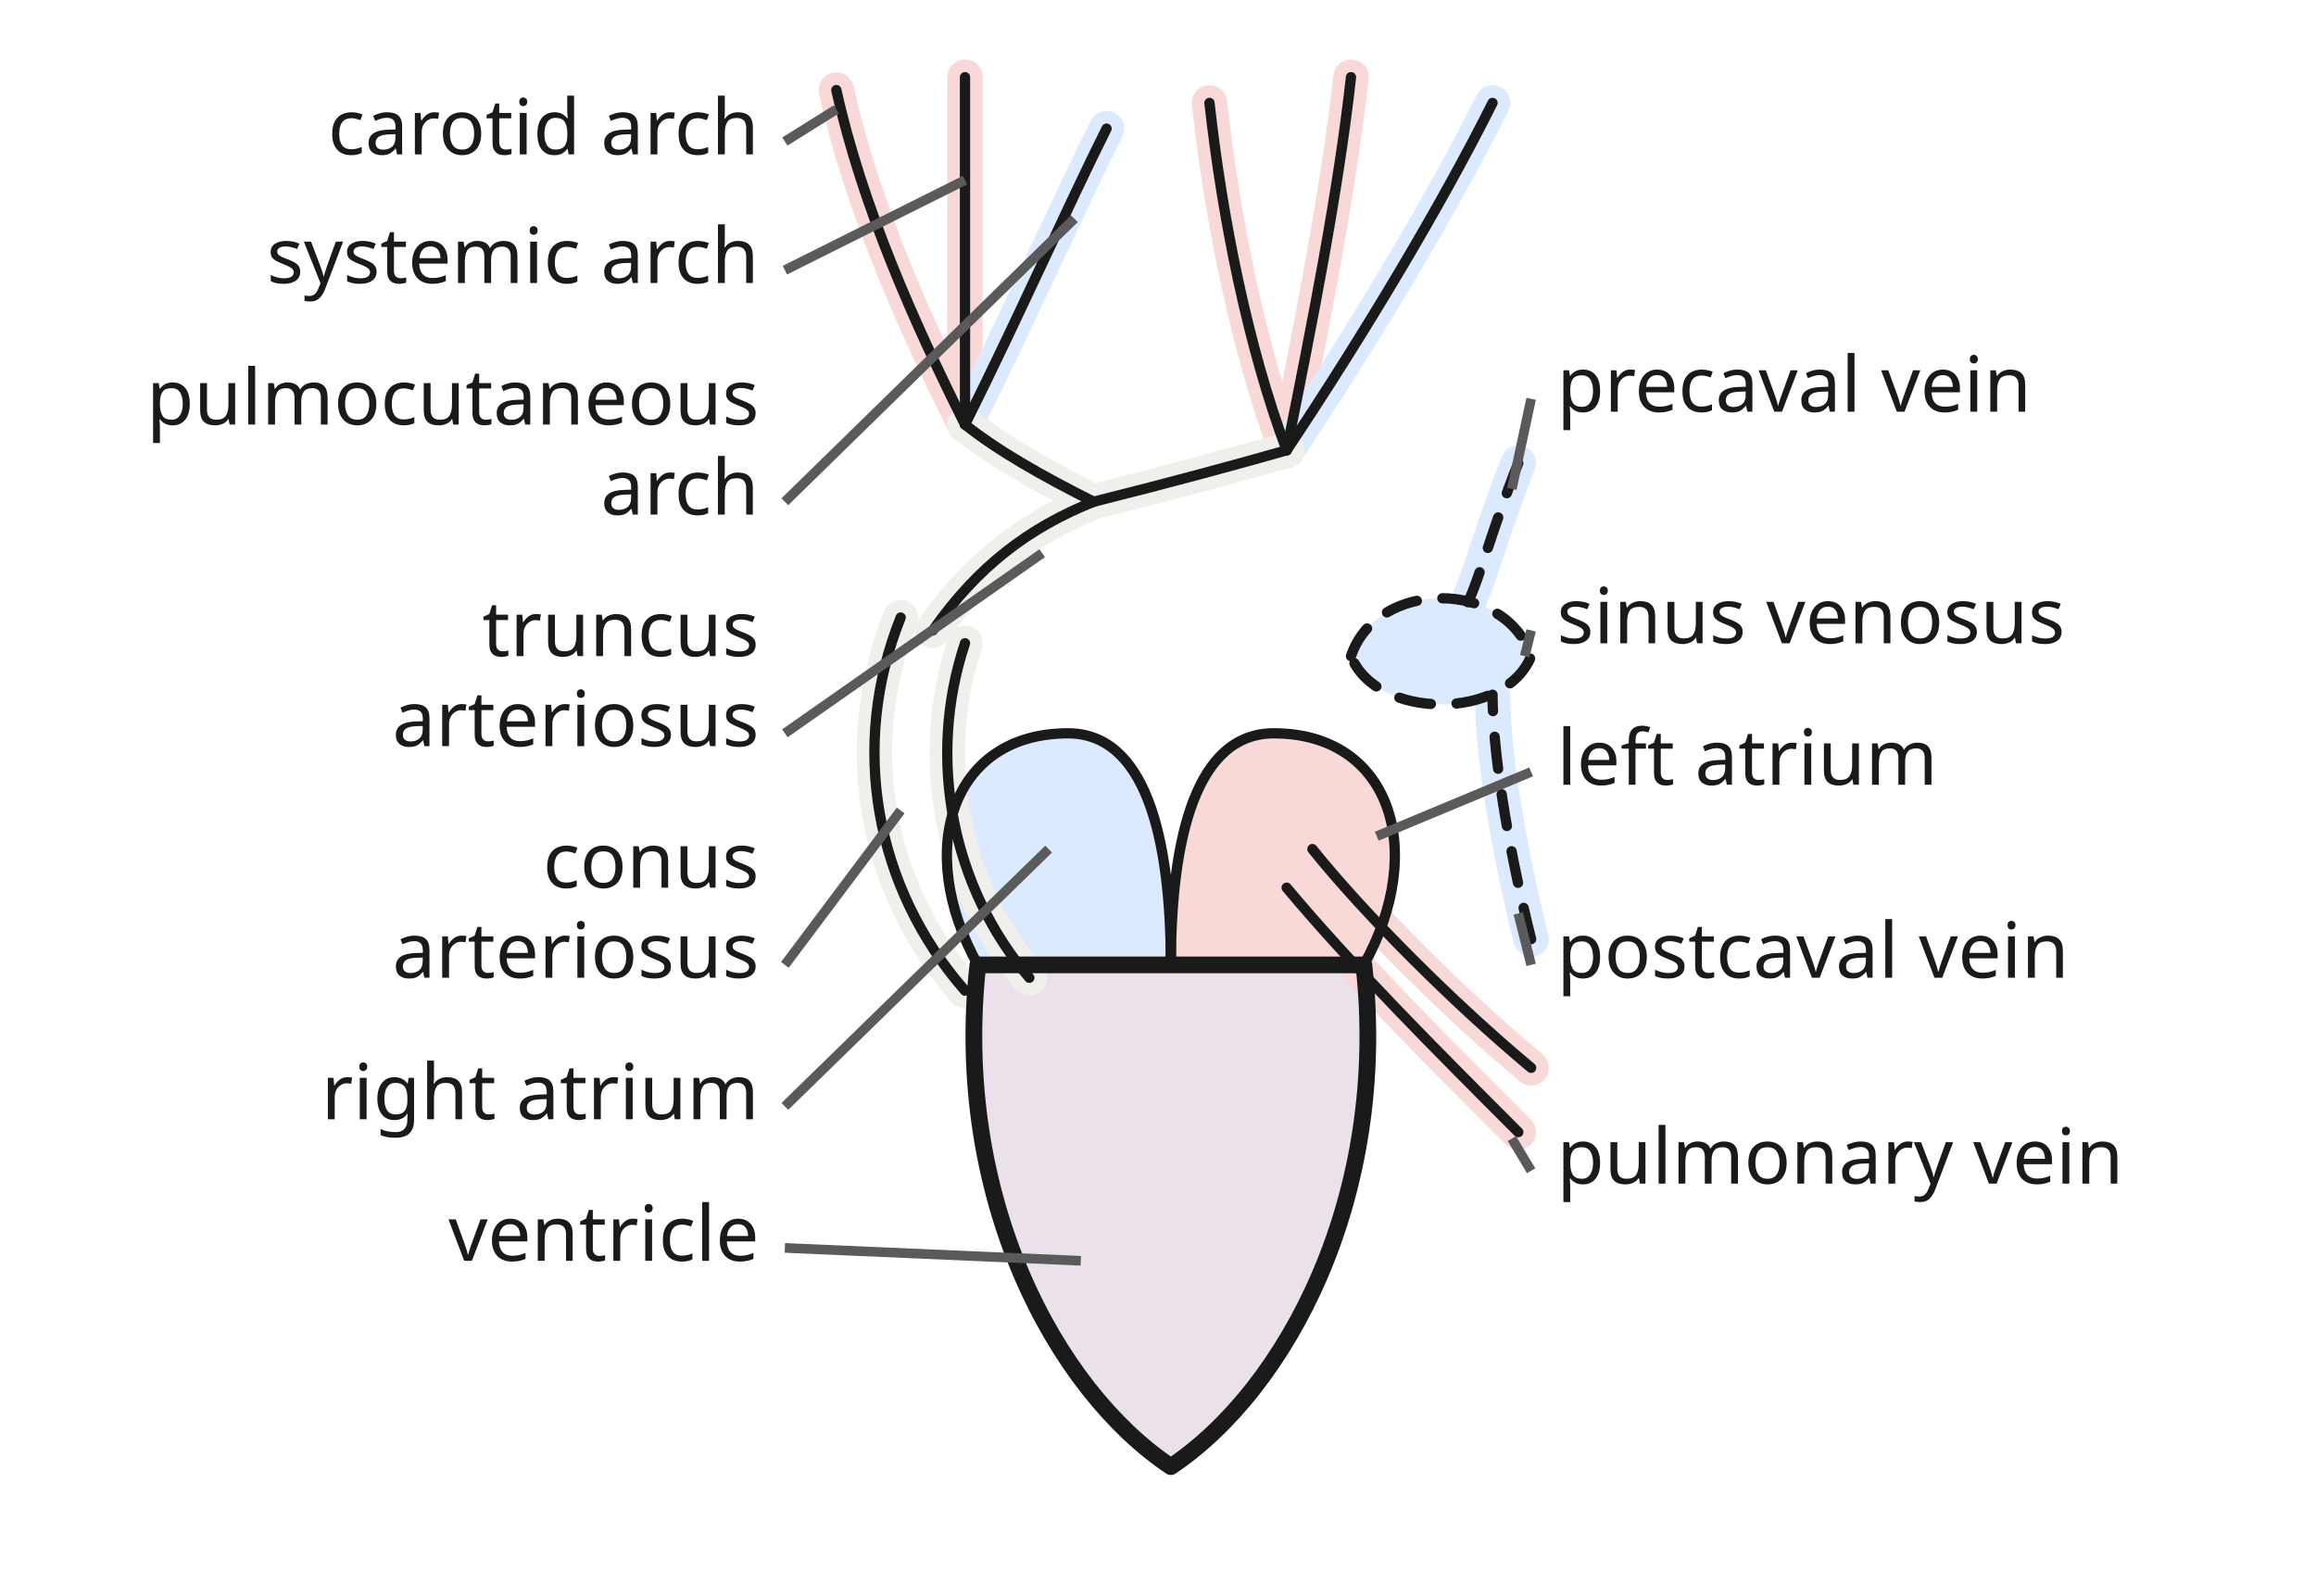
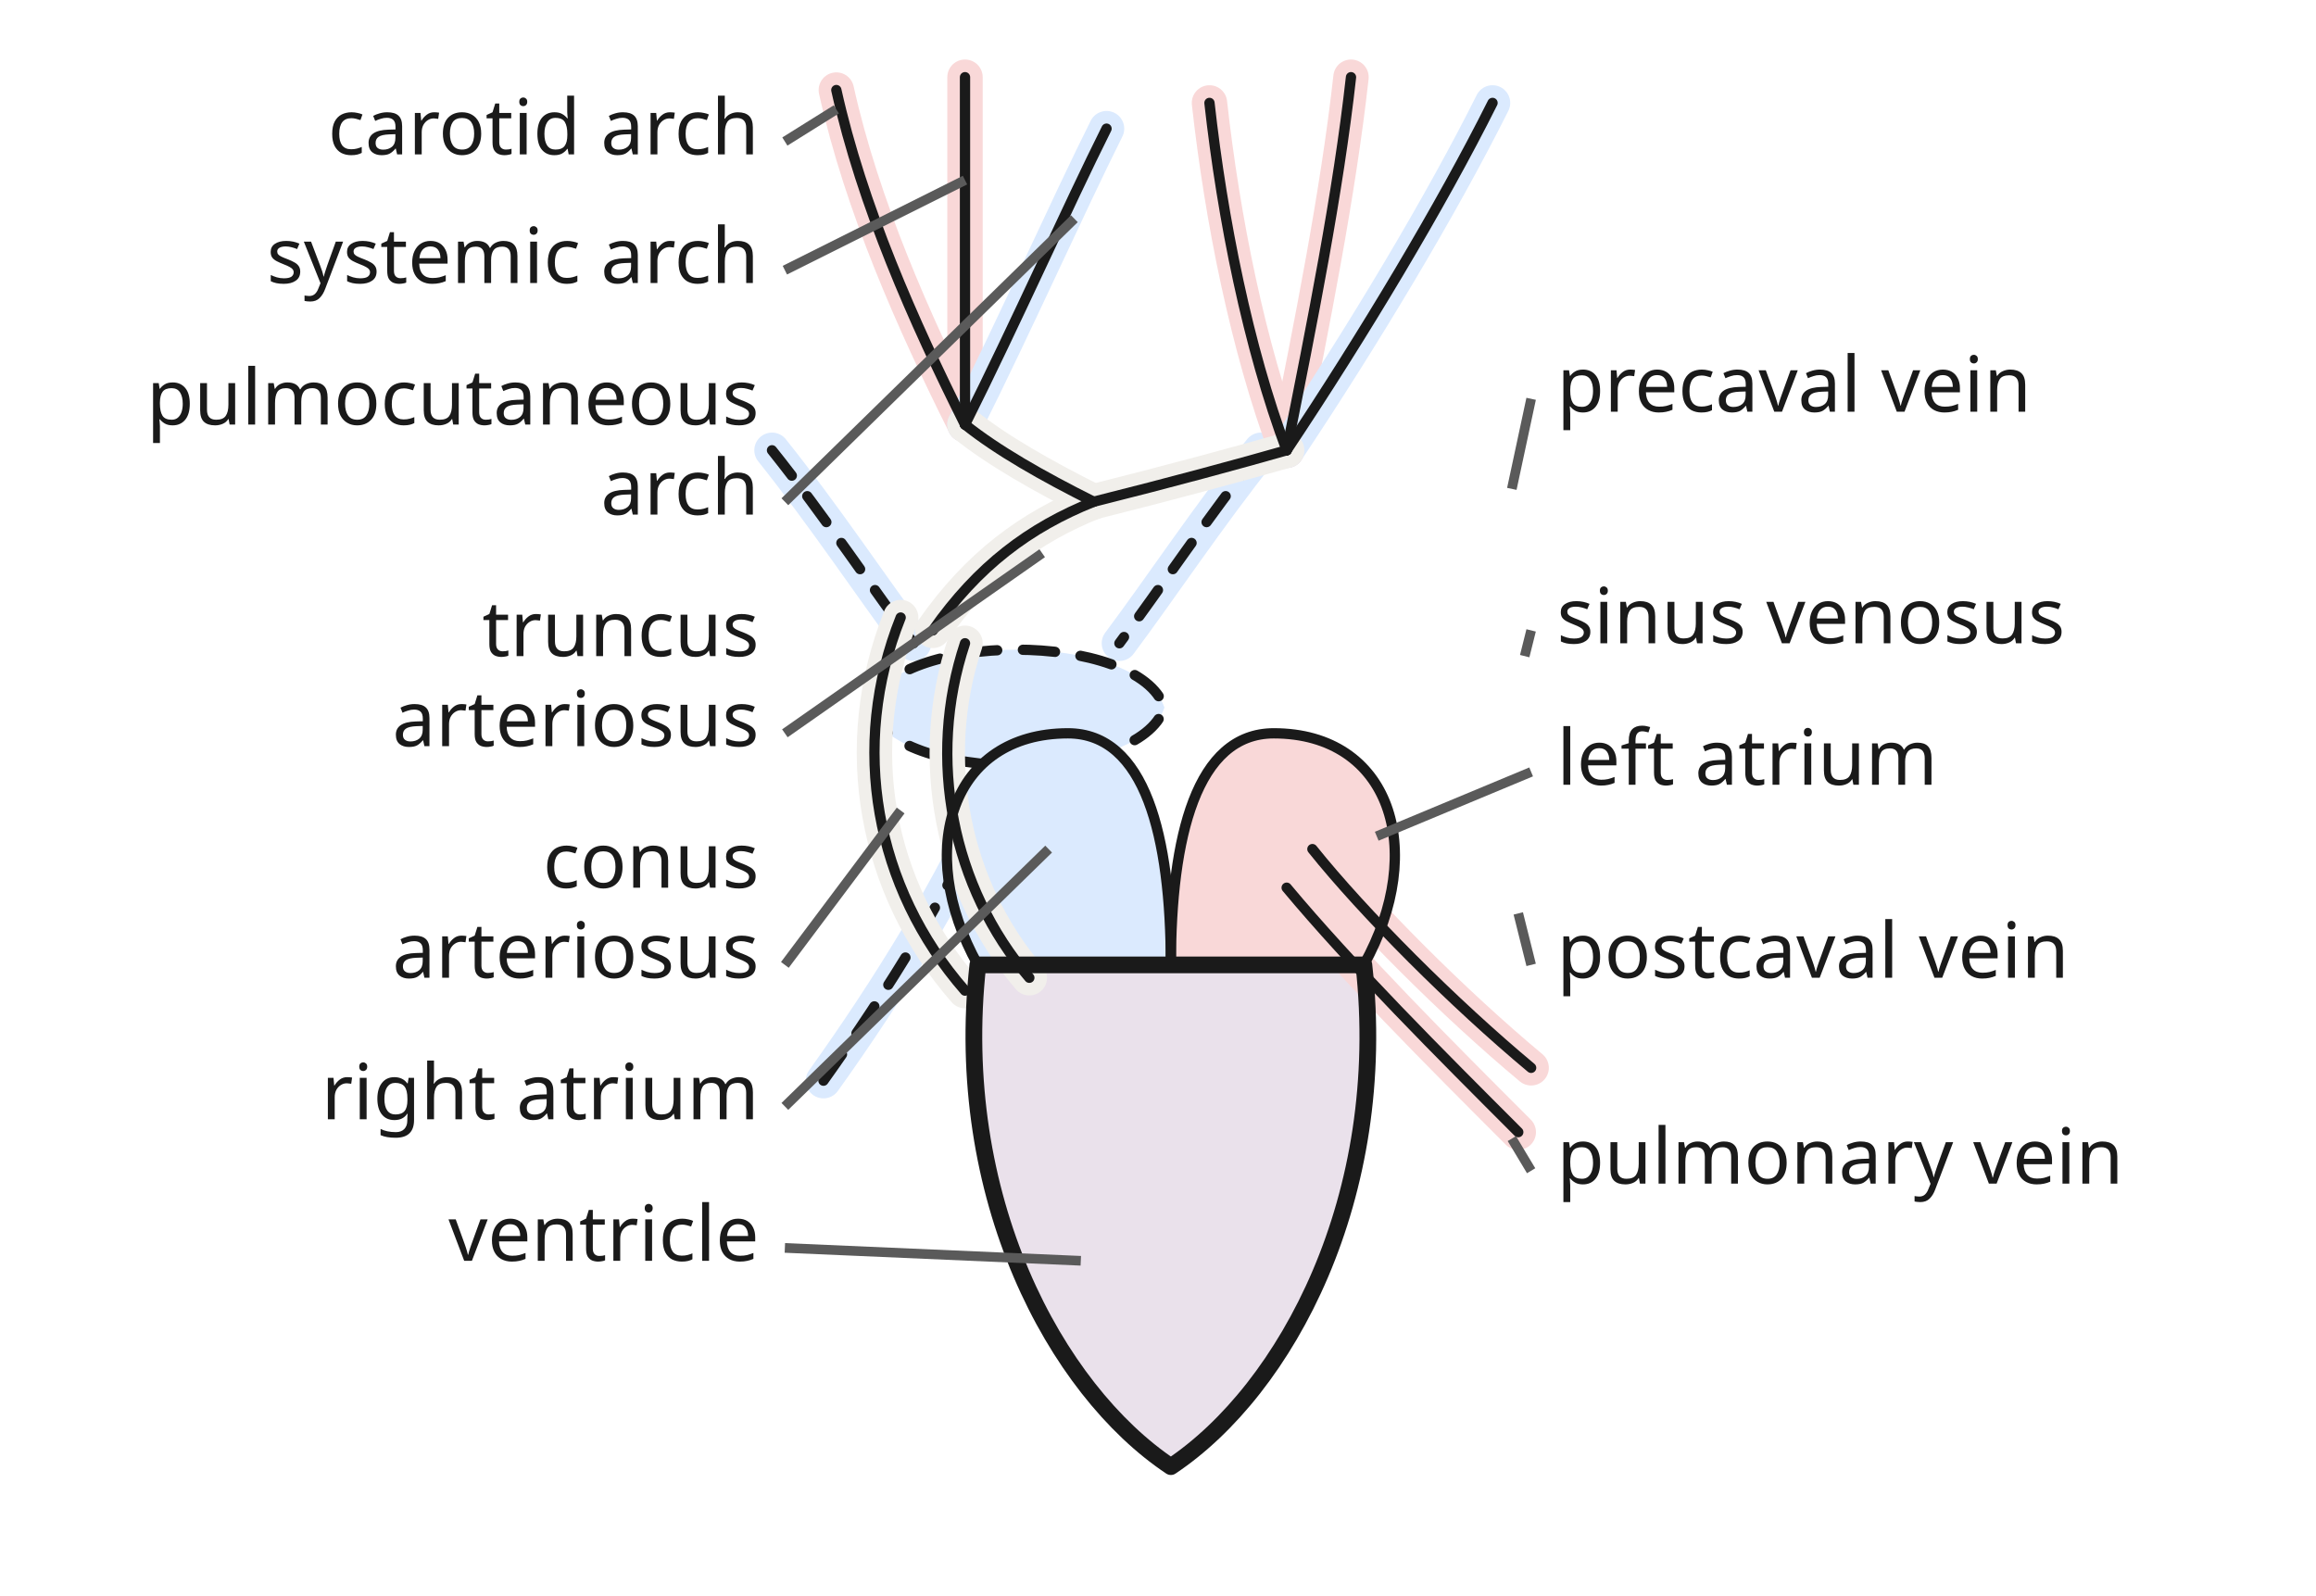
<svg xmlns="http://www.w3.org/2000/svg" viewBox="0 0 360 248" width="360" height="248">
  <g id="colour">
+     <g>
+       <g stroke="#dbeafe" stroke-width="5.5" fill="none" stroke-linecap="round">
+         <path d="M120,70 C128,80 136,92 142,100" />
+         <path d="M196,70 C188,80 180,92 174,100" />
+         <path d="M128,168 C138,154 148,138 155,122" />
+       </g>
+       <g stroke-dasharray="5 4" stroke="#1a1a1a" stroke-width="1.6" fill="none" stroke-linecap="round">
+         <path d="M135,110 C139,98 177,98 181,110 C177,122 139,122 135,110 Z" fill="#dbeafe" />
+         <path d="M120,70 C128,80 136,92 142,100" />
+         <path d="M196,70 C188,80 180,92 174,100" />
+         <path d="M128,168 C138,154 148,138 155,122" />
+       </g>
+     </g>
    <path d="M152,150 C142,132 148,114 166,114 C178,114 182,130 182,150 Z" fill="#dbeafe" />
    <path d="M212,150 C222,132 216,114 198,114 C186,114 182,130 182,150 Z" fill="#f9d8d8" />
    <path d="M152,150 C148,186 164,216 182,228 C200,216 216,186 212,150 Z" fill="#eae1eb" />
-     <path d="M210,102 C214,90 234,90 238,102 C234,112 214,112 210,102 Z" fill="#dbeafe" />
    <g fill="none" stroke-width="5.5" stroke-linecap="round" stroke-linejoin="round">
      <g stroke="#f9d8d8">
        <path d="M150,66 C142,50 134,32 130,14" />
        <path d="M150,66 C150,48 150,30 150,12" />
        <path d="M200,70 C194,54 190,34 188,16" />
        <path d="M200,70 C204,50 208,30 210,12" />
        <path d="M236,176 C224,164 210,150 200,138" />
        <path d="M238,166 C226,156 212,142 204,132" />
      </g>
      <g stroke="#dbeafe">
        <path d="M150,66 C158,50 166,32 172,20" />
        <path d="M200,70 C212,52 224,32 232,16" />
-         <path d="M236,72 C232,82 230,90 228,94" />
-         <path d="M238,146 C234,130 232,116 232,108" />
      </g>
      <g stroke="#f1efeb">
        <path d="M145,98 C152,88 160,82 170,78" />
        <path d="M170,78 C162,74 155,70 150,66" />
        <path d="M170,78 C182,75 193,72 200,70" />
        <path d="M150,154 C136,138 132,116 140,96" />
        <path d="M160,152 C148,138 144,118 150,100" />
      </g>
    </g>
  </g>
  <g fill="none" stroke="#1a1a1a" stroke-width="1.6" stroke-linecap="round" stroke-linejoin="round">
    <path d="M150,66 C142,50 134,32 130,14" />
    <path d="M150,66 C150,48 150,30 150,12" />
    <path d="M150,66 C158,50 166,32 172,20" />
    <path d="M200,70 C194,54 190,34 188,16" />
    <path d="M200,70 C204,50 208,30 210,12" />
    <path d="M200,70 C212,52 224,32 232,16" />
    <path d="M145,98 C152,88 160,82 170,78" />
    <path d="M170,78 C162,74 155,70 150,66" />
    <path d="M170,78 C182,75 193,72 200,70" />
    <path d="M150,154 C136,138 132,116 140,96" />
    <path d="M160,152 C148,138 144,118 150,100" />
-     <g stroke-dasharray="5 4">
-       <path d="M210,102 C214,90 234,90 238,102 C234,112 214,112 210,102 Z" />
-       <path d="M236,72 C232,82 230,90 228,94" />
-       <path d="M238,146 C234,130 232,116 232,108" />
-     </g>
    <path d="M152,150 C142,132 148,114 166,114 C178,114 182,130 182,150 Z" />
    <path d="M212,150 C222,132 216,114 198,114 C186,114 182,130 182,150 Z" />
    <path d="M152,150 C148,186 164,216 182,228 C200,216 216,186 212,150 Z" stroke-width="2.6" />
    <path d="M236,176 C224,164 210,150 200,138" />
    <path d="M238,166 C226,156 212,142 204,132" />
  </g>
  <g id="leaders" stroke="#5a5a5a" stroke-width="1.5" fill="none">
    <line x1="122" y1="22" x2="130" y2="17" />
    <line x1="122" y1="42" x2="150" y2="28" />
    <line x1="122" y1="78" x2="167" y2="34" />
    <line x1="122" y1="114" x2="162" y2="86" />
    <line x1="122" y1="150" x2="140" y2="126" />
    <line x1="122" y1="172" x2="163" y2="132" />
    <line x1="122" y1="194" x2="168" y2="196" />
    <line x1="238" y1="62" x2="235" y2="76" />
    <line x1="238" y1="98" x2="237" y2="102" />
    <line x1="238" y1="120" x2="214" y2="130" />
    <line x1="238" y1="150" x2="236" y2="142" />
    <line x1="238" y1="182" x2="235" y2="177" />
  </g>
  <g id="labels" font-family="Onest" font-size="12" fill="#1a1a1a">
    <text x="118" y="24" text-anchor="end">carotid arch</text>
    <text x="118" y="44" text-anchor="end">systemic arch</text>
    <text x="118" y="66" text-anchor="end">pulmocutaneous</text>
    <text x="118" y="80" text-anchor="end">arch</text>
    <text x="118" y="102" text-anchor="end">truncus</text>
    <text x="118" y="116" text-anchor="end">arteriosus</text>
    <text x="118" y="138" text-anchor="end">conus</text>
    <text x="118" y="152" text-anchor="end">arteriosus</text>
    <text x="118" y="174" text-anchor="end">right atrium</text>
    <text x="118" y="196" text-anchor="end">ventricle</text>
    <text x="242" y="64" text-anchor="start">precaval vein</text>
    <text x="242" y="100" text-anchor="start">sinus venosus</text>
    <text x="242" y="122" text-anchor="start">left atrium</text>
    <text x="242" y="152" text-anchor="start">postcaval vein</text>
    <text x="242" y="184" text-anchor="start">pulmonary vein</text>
  </g>
</svg>
